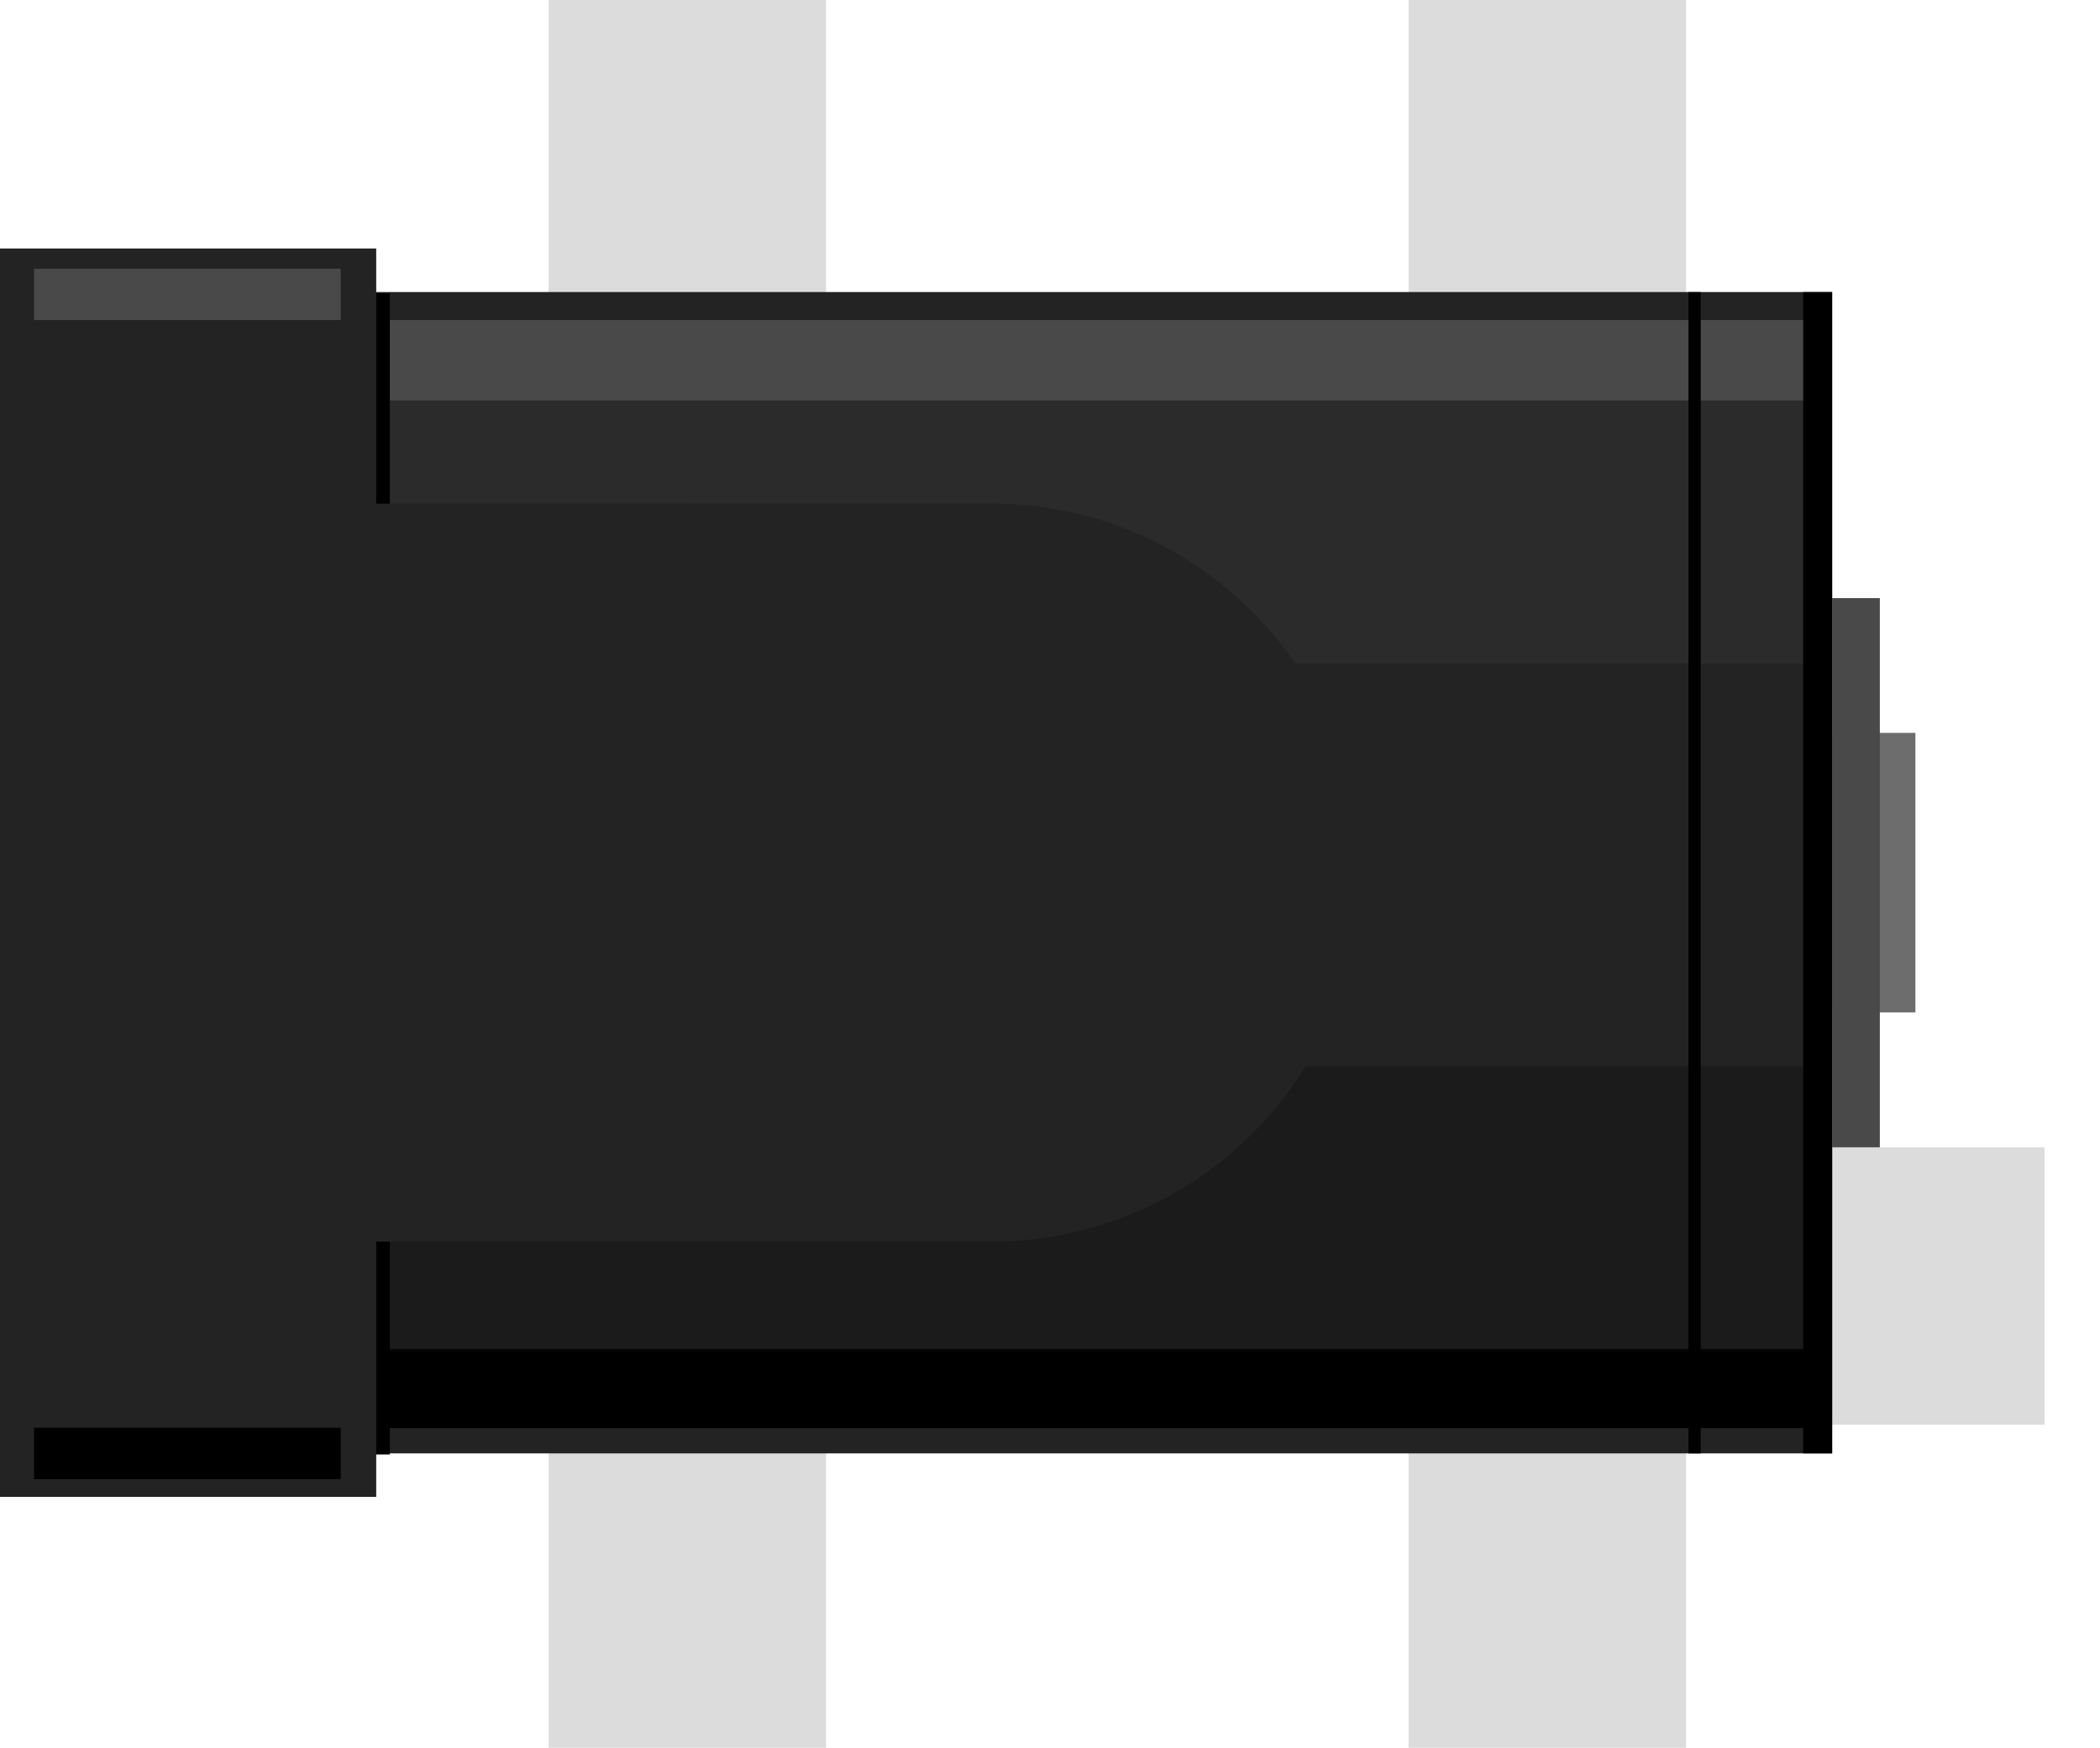
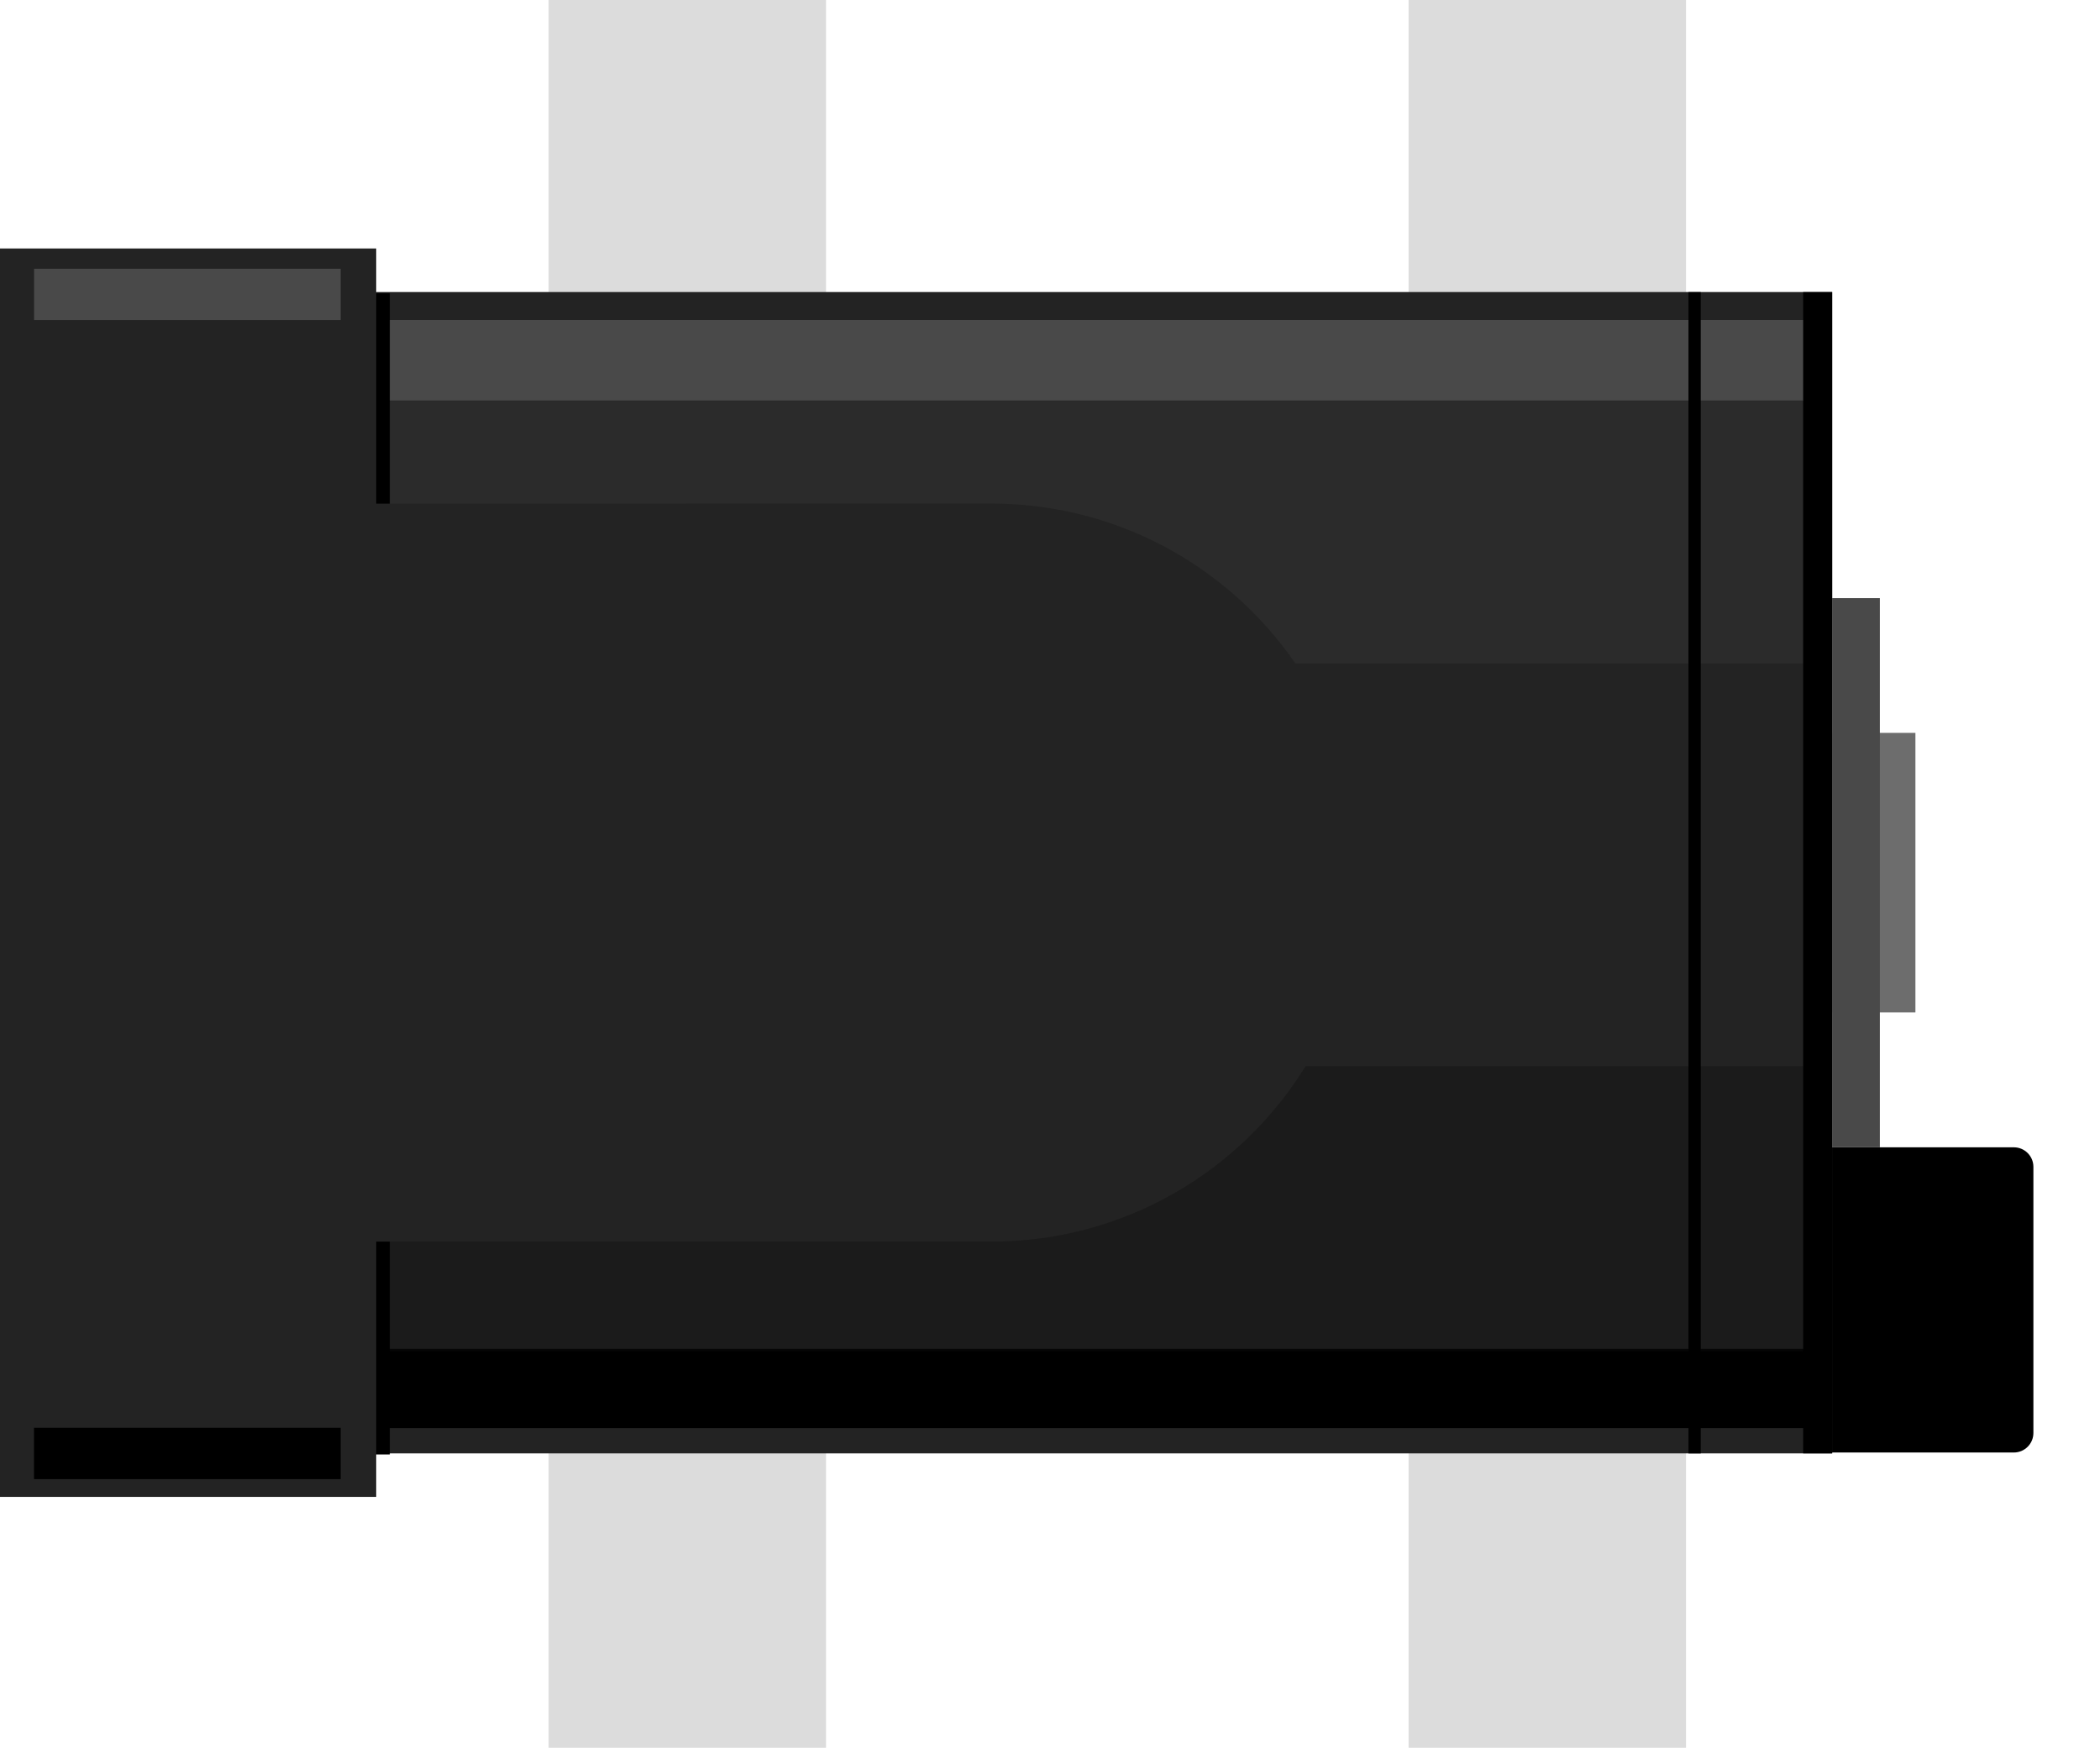
- <svg xmlns="http://www.w3.org/2000/svg" version="1.2" baseProfile="tiny" id="Layer_1" x="0px" y="0px" width="42.914px" height="35.717px" viewBox="0 0 42.914 35.717" xml:space="preserve">
-   <g>
-     <rect x="-3.813" y="15.024" transform="matrix(-1.836970e-16 1 -1 -1.836970e-16 31.9036 3.8132)" fill="#DCDCDC" width="35.717" height="5.669" />
-     <rect x="13.762" y="15.024" transform="matrix(-1.836970e-16 1 -1 -1.836970e-16 49.4784 -13.7616)" fill="#DCDCDC" width="35.717" height="5.669" />
-     <rect x="31.974" y="23.446" fill="#DCDCDC" width="9.806" height="5.669" />
-     <rect x="4.469" y="5.968" fill="#232323" width="32.972" height="23.733" />
-     <rect x="5.072" y="6.54" fill="#494949" width="31.937" height="1.645" />
-     <rect x="5.071" y="8.189" fill="#3D3D3D" fill-opacity="0.3" width="31.936" height="5.37" />
-     <rect x="4.036" y="27.565" width="32.973" height="1.619" />
-     <rect x="4.036" y="21.787" fill="#0F0F0F" fill-opacity="0.4" width="32.973" height="5.826" />
-     <rect x="36.848" y="5.969" width="0.592" height="23.732" />
-     <line fill="none" stroke="#000000" stroke-width="0.25" stroke-miterlimit="10" x1="34.63" y1="29.702" x2="34.63" y2="5.969" />
-     <rect x="6.679" y="5.994" width="1.287" height="23.729" />
-     <path fill="#232323" d="M6.962,10.293v15.08h13.296c4.166,0,7.541-3.375,7.541-7.541c0-4.164-3.375-7.541-7.541-7.541L6.962,10.293   L6.962,10.293z" />
-     <rect x="0" y="5.078" fill="#232323" width="7.688" height="25.512" />
-     <rect x="37.441" y="14.977" fill="#6D6D6D" width="1.701" height="5.713" />
-     <rect x="37.439" y="12.223" fill="#494949" width="0.976" height="11.223" />
-     <rect x="0.696" y="5.492" fill="#494949" width="6.266" height="1.049" />
-     <rect x="0.695" y="29.177" width="6.267" height="1.05" />
-   </g>
+ <svg xmlns="http://www.w3.org/2000/svg" version="1.2" id="Layer_1" x="0px" y="0px" width="42.914px" height="35.717px" viewBox="0 0 42.914 35.717" xml:space="preserve">
+   <defs id="defs41" />
+   <rect style="fill:#dcdcdc" id="rect5" height="5.669" width="35.717" transform="matrix(0,1,-1,0,0,0)" y="-16.88" x="0" />
+   <rect style="fill:#dcdcdc" id="rect7" height="5.669" width="35.717" transform="matrix(0,1,-1,0,0,0)" y="-34.454" x="0" />
+   <rect style="fill:#000000;fill-opacity:1" id="rect9" height="6.237" width="9.579" y="23.446" x="31.974" rx="0.4" />
+   <rect style="fill:#232323" id="rect11" height="23.733" width="32.972" y="5.968" x="4.469" />
+   <rect style="fill:#494949" id="rect13" height="1.645" width="31.937" y="6.54" x="5.072" />
+   <rect style="fill:#3d3d3d;fill-opacity:0.3" id="rect15" height="5.37" width="31.936" y="8.189" x="5.071" />
+   <rect id="rect17" height="1.619" width="32.973" y="27.565" x="4.036" />
+   <rect style="fill:#0f0f0f;fill-opacity:0.4" id="rect19" height="5.826" width="32.973" y="21.787" x="4.036" />
+   <rect id="rect21" height="23.732" width="0.592" y="5.969" x="36.848" />
+   <line style="fill:none;stroke:#000000;stroke-width:0.25;stroke-miterlimit:10" id="line23" y2="5.969" x2="34.63" y1="29.702" x1="34.63" stroke-miterlimit="10" />
+   <rect id="rect25" height="23.729" width="1.287" y="5.994" x="6.679" />
+   <path style="fill:#232323" id="path27" d="m 6.962,10.293 0,15.08 13.296,0 c 4.166,0 7.541,-3.375 7.541,-7.541 0,-4.164 -3.375,-7.541 -7.541,-7.541 l -13.296,0.002 0,0 z" />
+   <rect style="fill:#232323" id="rect29" height="25.512" width="7.688" y="5.078" x="0" />
+   <rect style="fill:#6d6d6d" id="rect31" height="5.713" width="1.701" y="14.977" x="37.441" />
+   <rect style="fill:#494949" id="rect33" height="11.223" width="0.976" y="12.223" x="37.439" />
+   <rect style="fill:#494949" id="rect35" height="1.049" width="6.266" y="5.492" x="0.696" />
+   <rect id="rect37" height="1.05" width="6.267" y="29.177" x="0.695" />
</svg>
